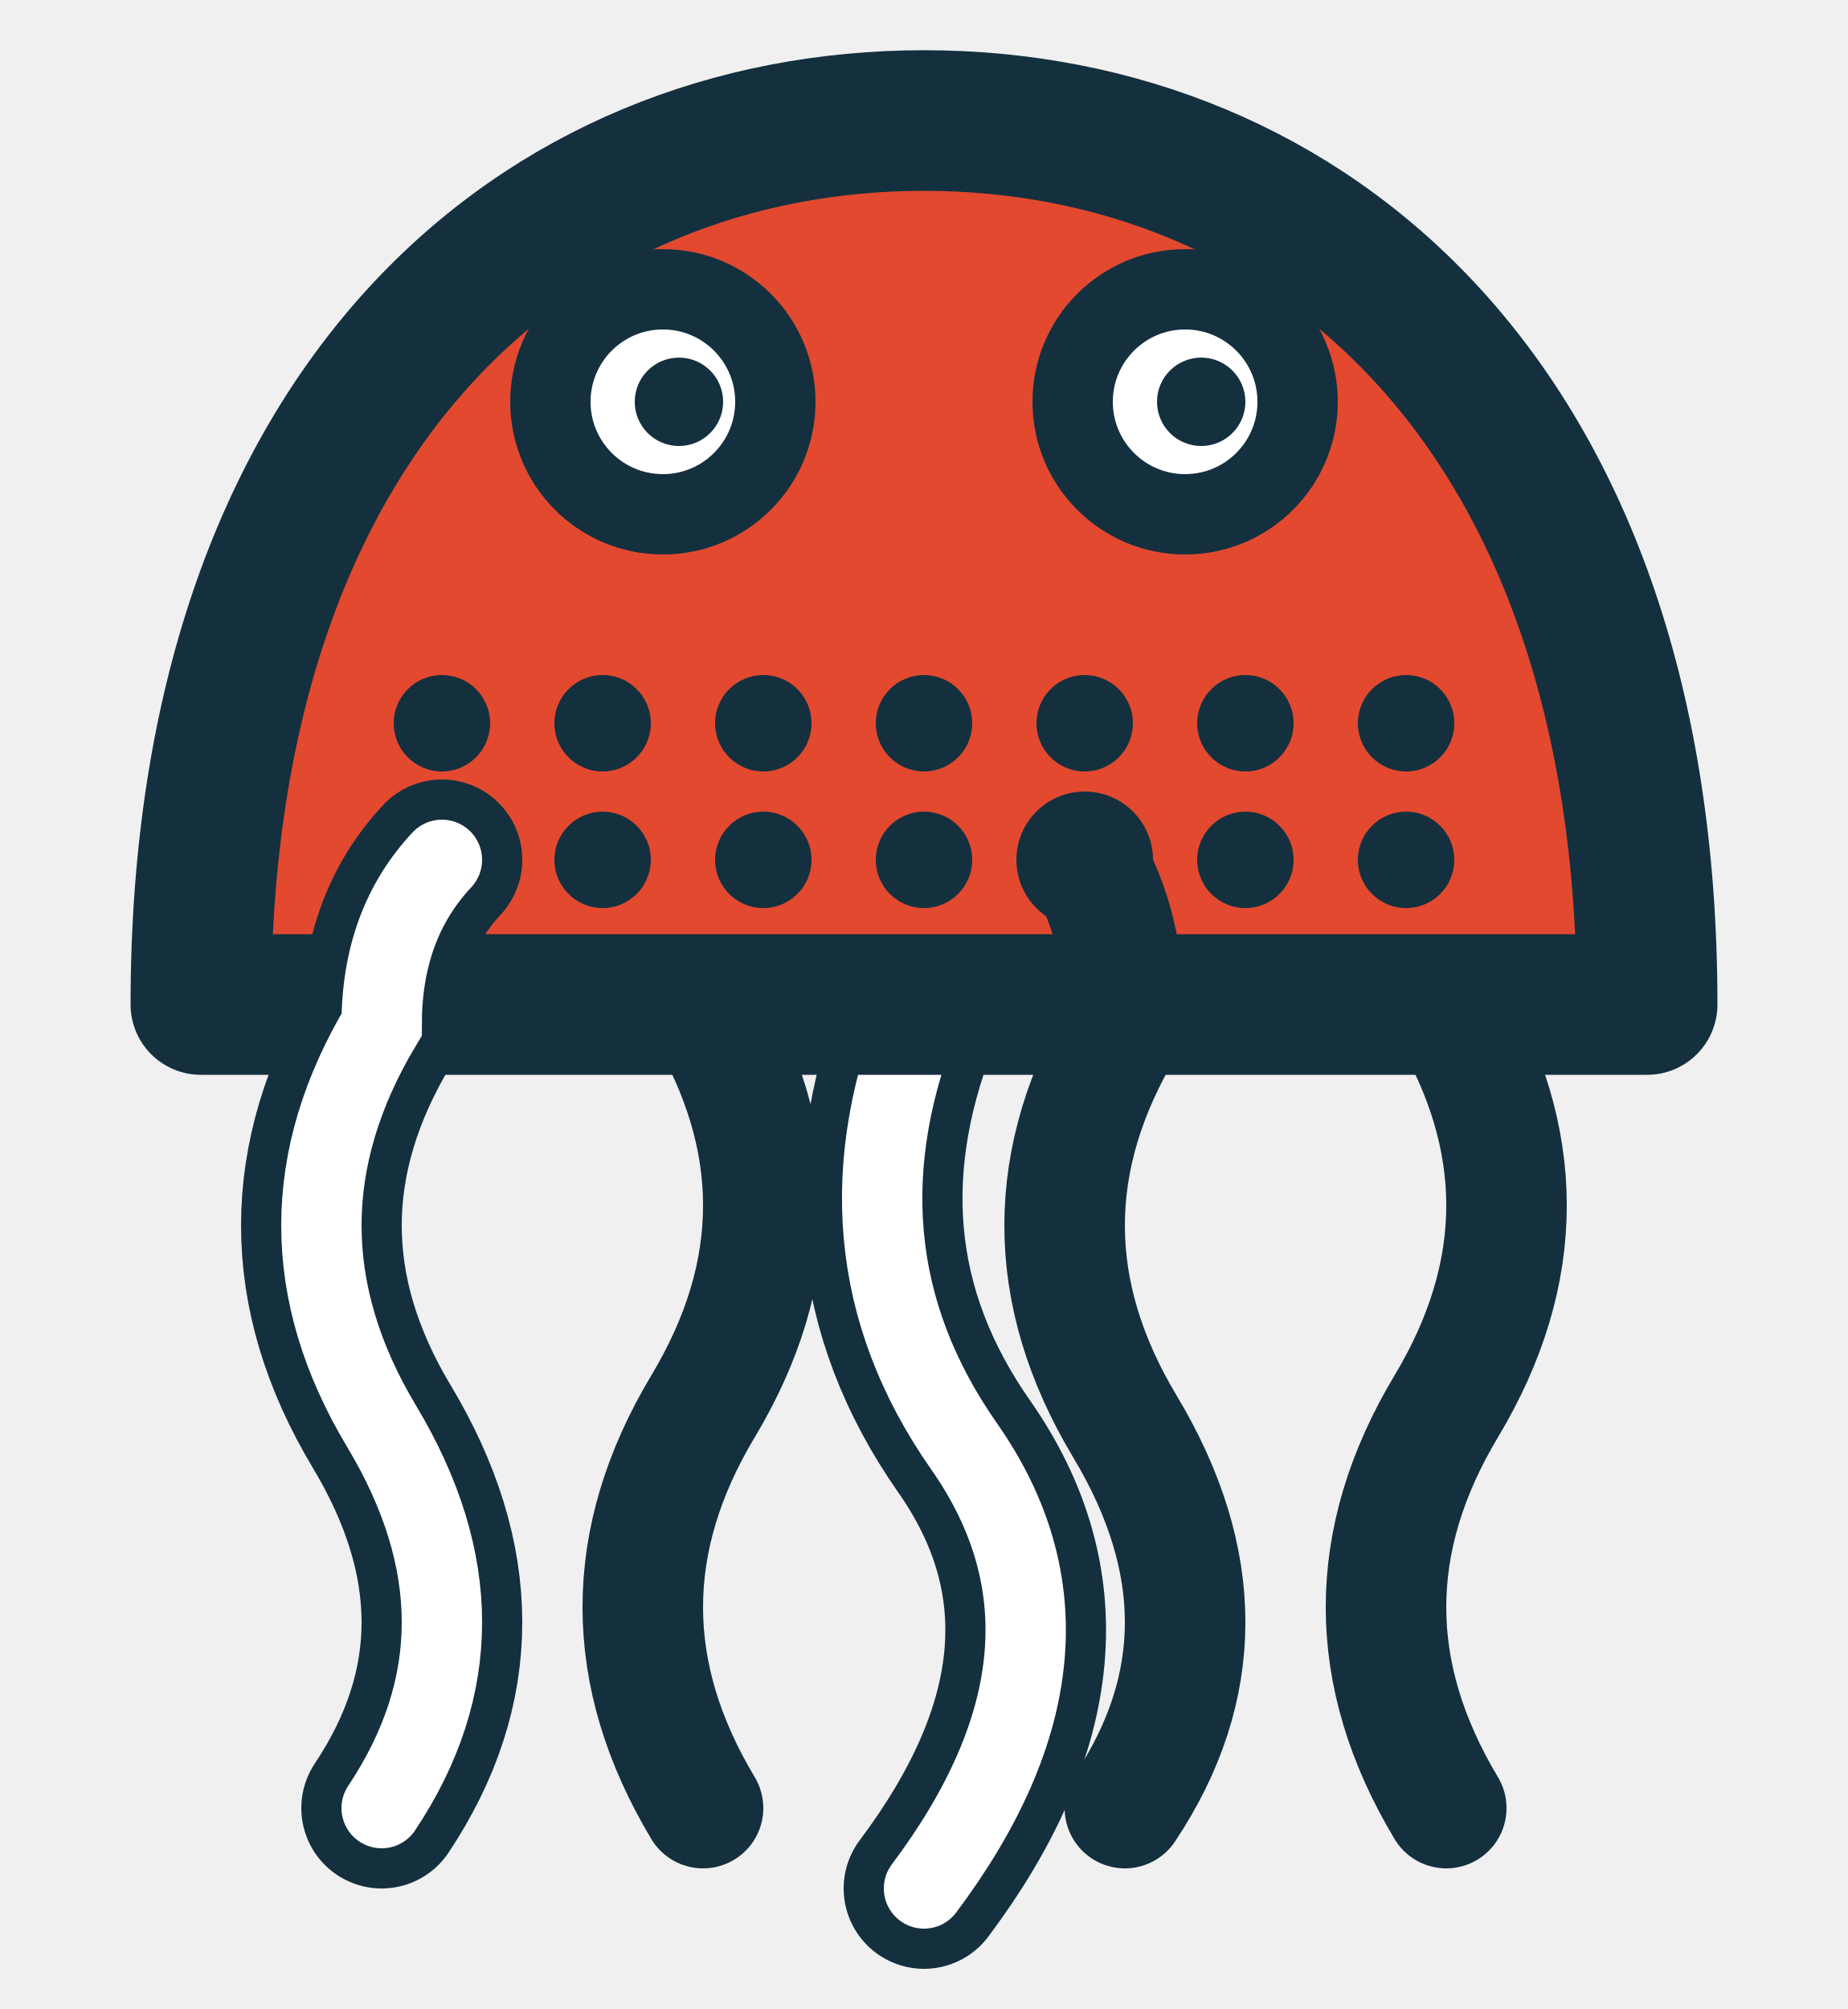
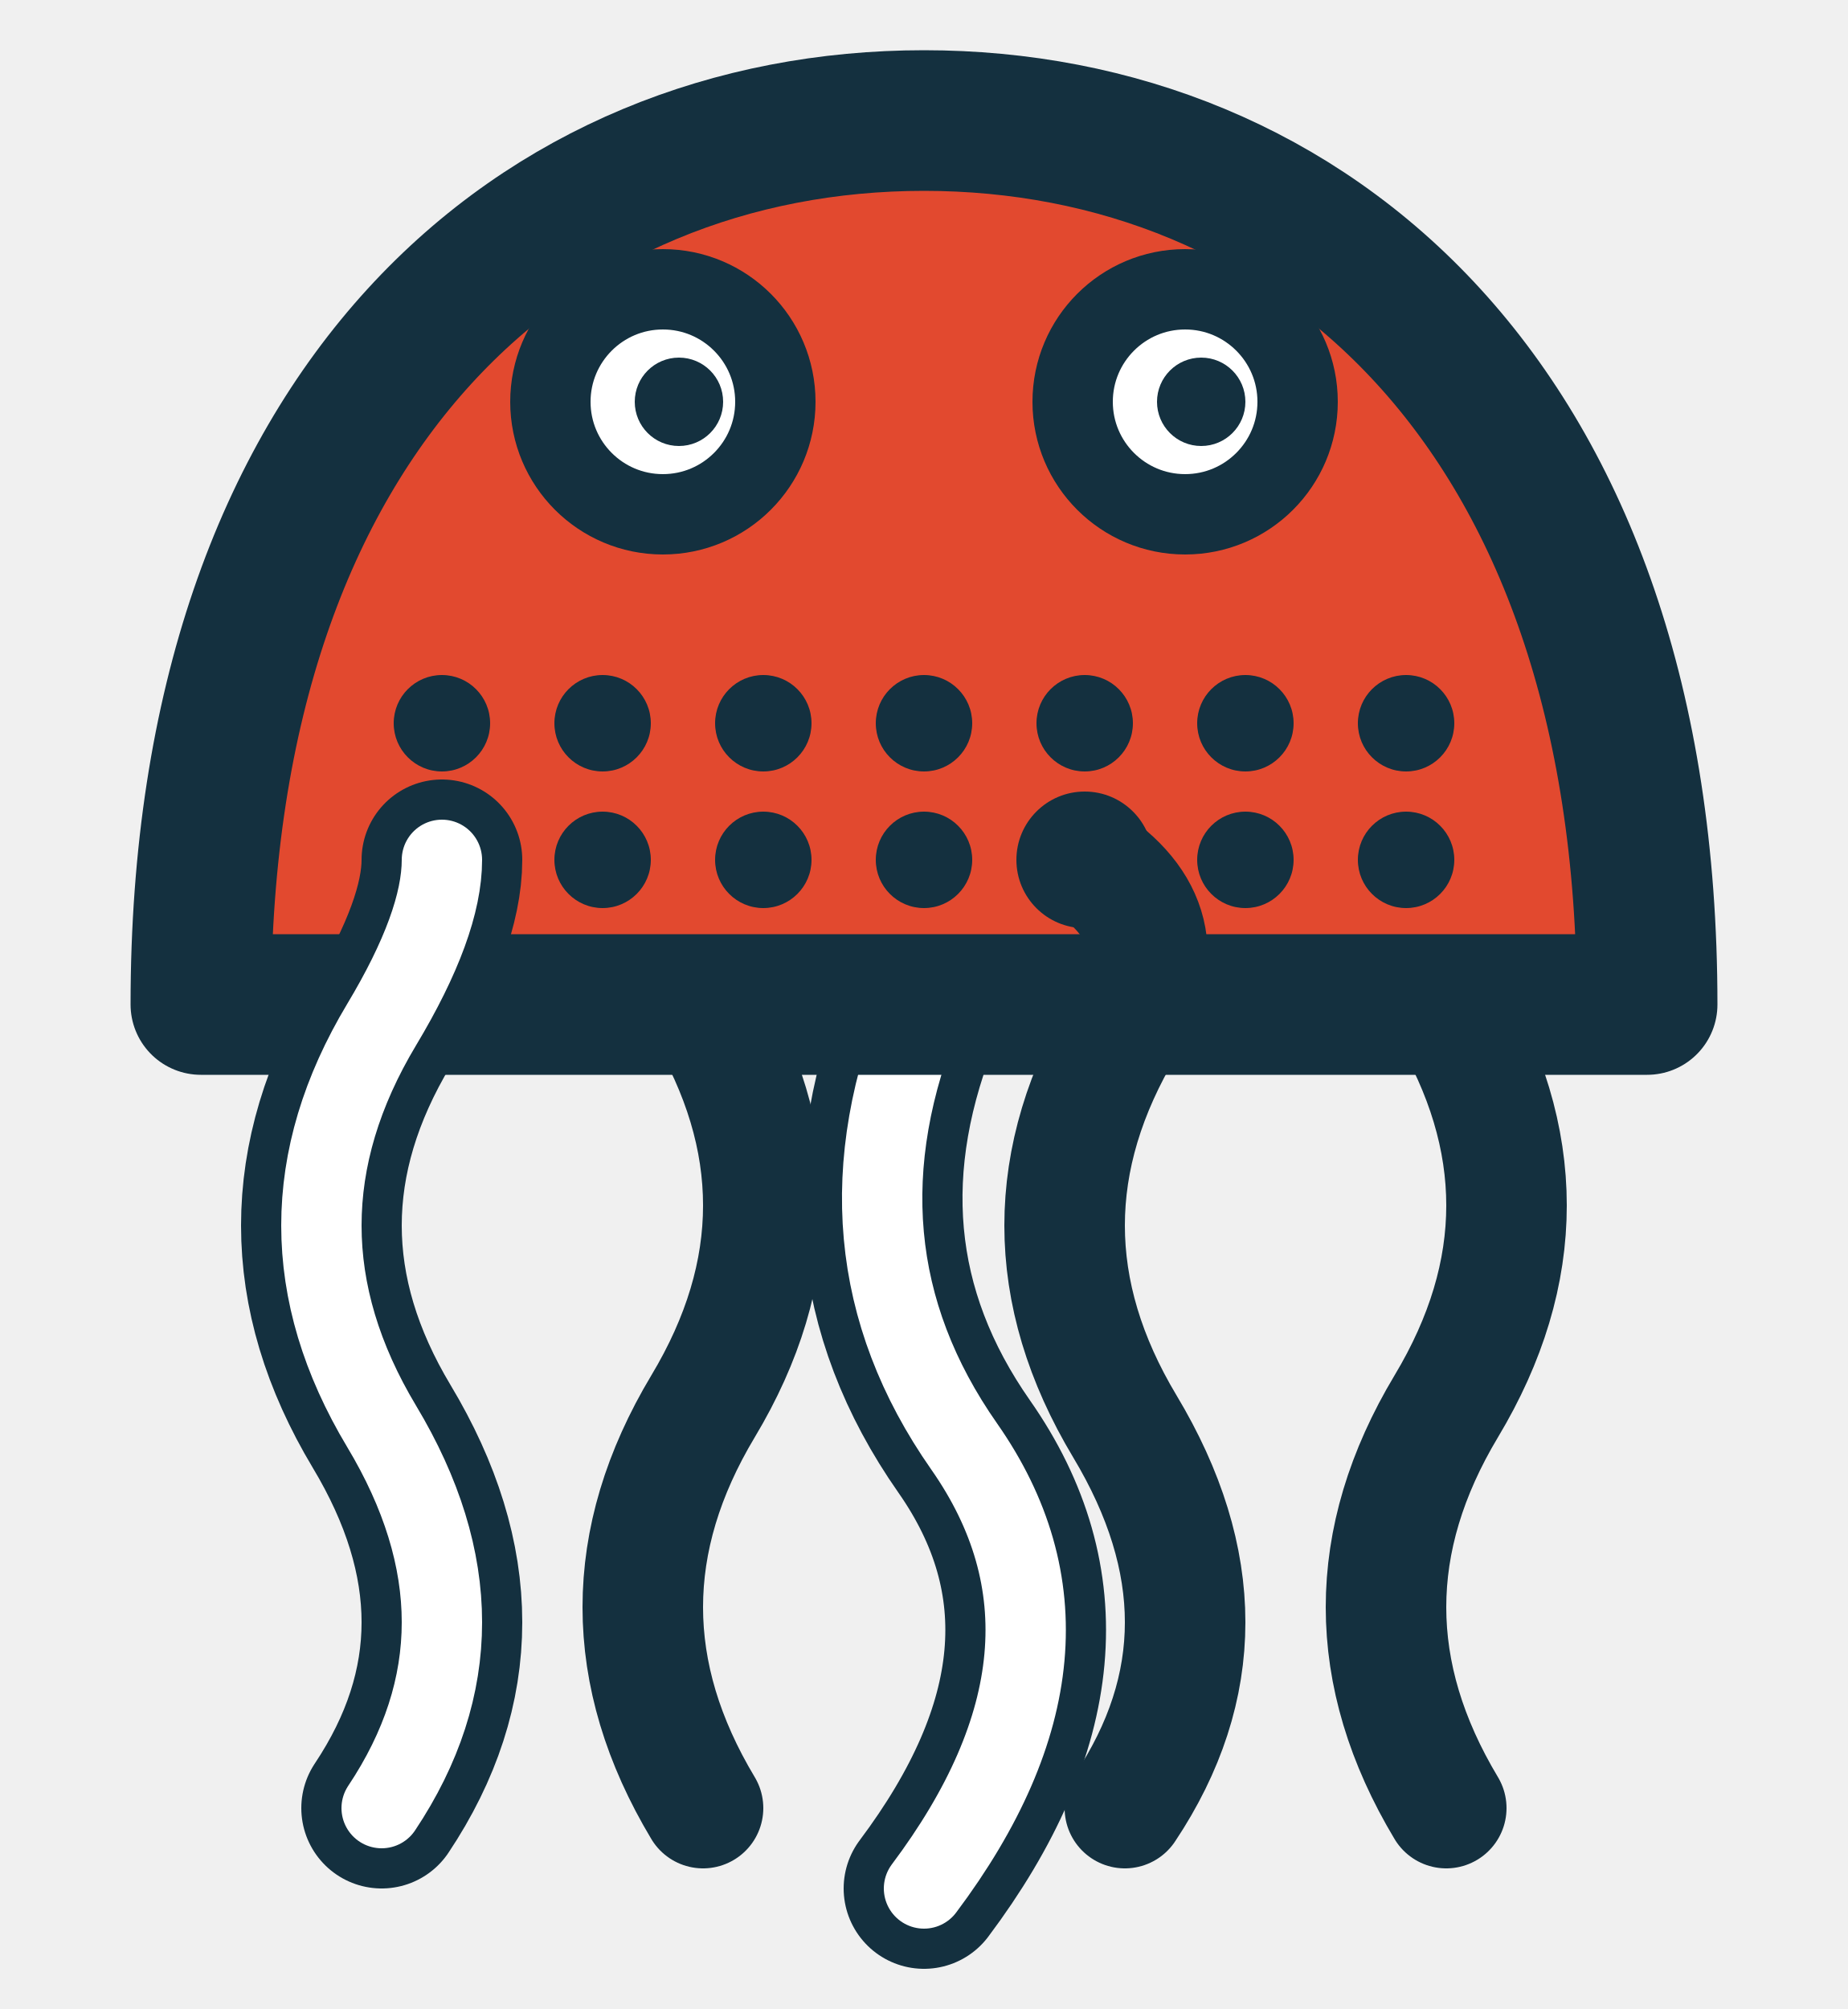
<svg xmlns="http://www.w3.org/2000/svg" viewBox="13 2 46 50">
  <path d="M36 22 V27 q-2.5 6 1 11 t-1 11" fill="none" stroke="#14303F" stroke-width="4" stroke-linecap="round" />
  <path d="M36 22 V27 q-2.5 6 1 11 t-1 11" fill="none" stroke="#fff" stroke-width="2" stroke-linecap="round" />
  <path d="M18 27 C18 12 26.5 5 36 5 C45.5 5 54 12 54 27 Z" fill="#E2492F" stroke="#14303F" stroke-width="3.5" stroke-linejoin="round" />
  <circle cx="24" cy="20" r="1.2" fill="#14303F" />
  <circle cx="28" cy="20" r="1.2" fill="#14303F" />
  <circle cx="32" cy="20" r="1.2" fill="#14303F" />
  <circle cx="36" cy="20" r="1.2" fill="#14303F" />
  <circle cx="40" cy="20" r="1.2" fill="#14303F" />
  <circle cx="44" cy="20" r="1.2" fill="#14303F" />
  <circle cx="48" cy="20" r="1.2" fill="#14303F" />
  <circle cx="24" cy="23.4" r="1.2" fill="#14303F" />
  <circle cx="28" cy="23.4" r="1.2" fill="#14303F" />
  <circle cx="32" cy="23.4" r="1.2" fill="#14303F" />
  <circle cx="36" cy="23.4" r="1.2" fill="#14303F" />
  <circle cx="40" cy="23.4" r="1.2" fill="#14303F" />
  <circle cx="44" cy="23.4" r="1.2" fill="#14303F" />
  <circle cx="48" cy="23.4" r="1.2" fill="#14303F" />
  <circle cx="29.5" cy="12" r="2.8" fill="#fff" stroke="#14303F" stroke-width="2" />
  <circle cx="29.9" cy="12" r="1.1" fill="#14303F" />
  <circle cx="42.5" cy="12" r="2.8" fill="#fff" stroke="#14303F" stroke-width="2" />
  <circle cx="42.9" cy="12" r="1.1" fill="#14303F" />
  <g fill="none" stroke="#14303F" stroke-width="3" stroke-linecap="round">
    <path d="M30.5 27 q3 5 0 10 t0 10" />
-     <path d="M40 23.4 Q41 25 41 27.5 q-3 5 0 10 t0 9.5" />
+     <path d="M40 23.4 Q42.5 25 41 27.5 q-3 5 0 10 t0 9.5" />
    <path d="M49 27 q3 5 0 10 t0 10" />
  </g>
  <circle cx="40" cy="23.4" r="1.7" fill="#14303F" />
-   <path d="M24 23.4 Q22.5 25 22.5 27.5 q-3 5 0 10 t0 9.5" fill="none" stroke="#14303F" stroke-width="4" stroke-linecap="round" />
-   <path d="M24 23.4 Q22.5 25 22.5 27.5 q-3 5 0 10 t0 9.5" fill="none" stroke="#fff" stroke-width="2" stroke-linecap="round" />
+   <path d="M24 23.4 Q24 25 22.5 27.5 q-3 5 0 10 t0 9.5" fill="none" stroke="#14303F" stroke-width="4" stroke-linecap="round" />
+   <path d="M24 23.4 Q24 25 22.5 27.5 q-3 5 0 10 t0 9.5" fill="none" stroke="#fff" stroke-width="2" stroke-linecap="round" />
</svg>
